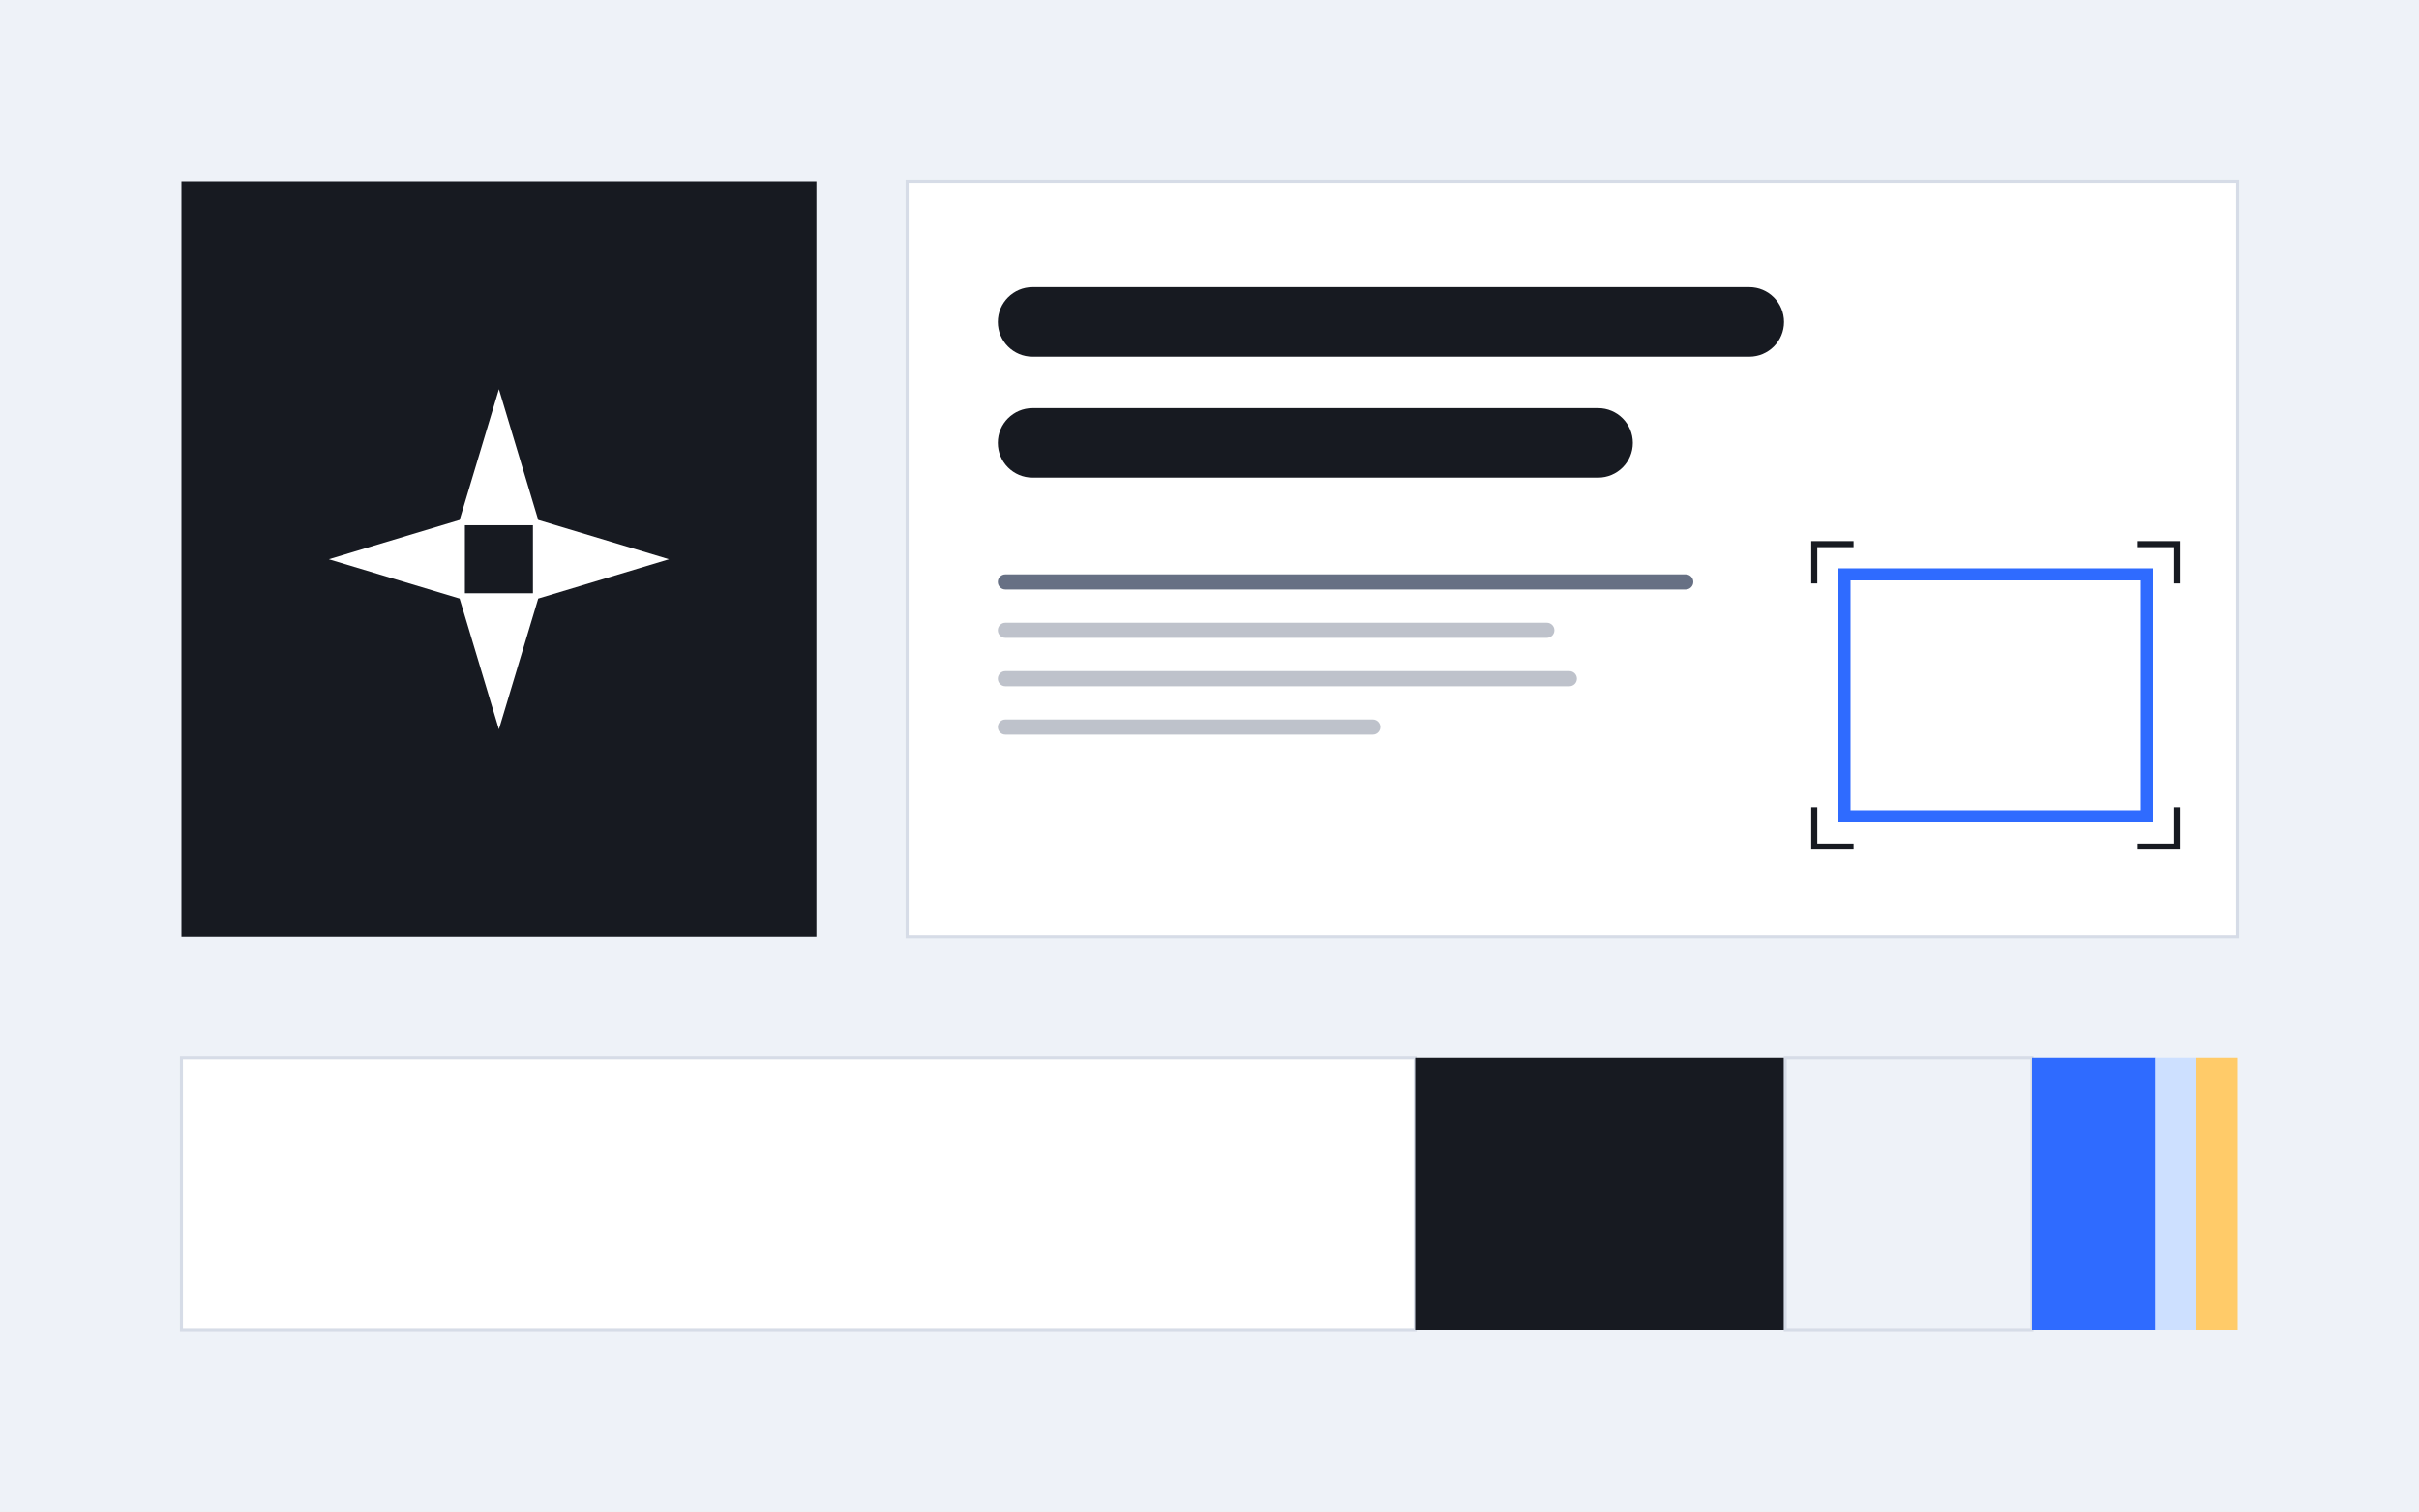
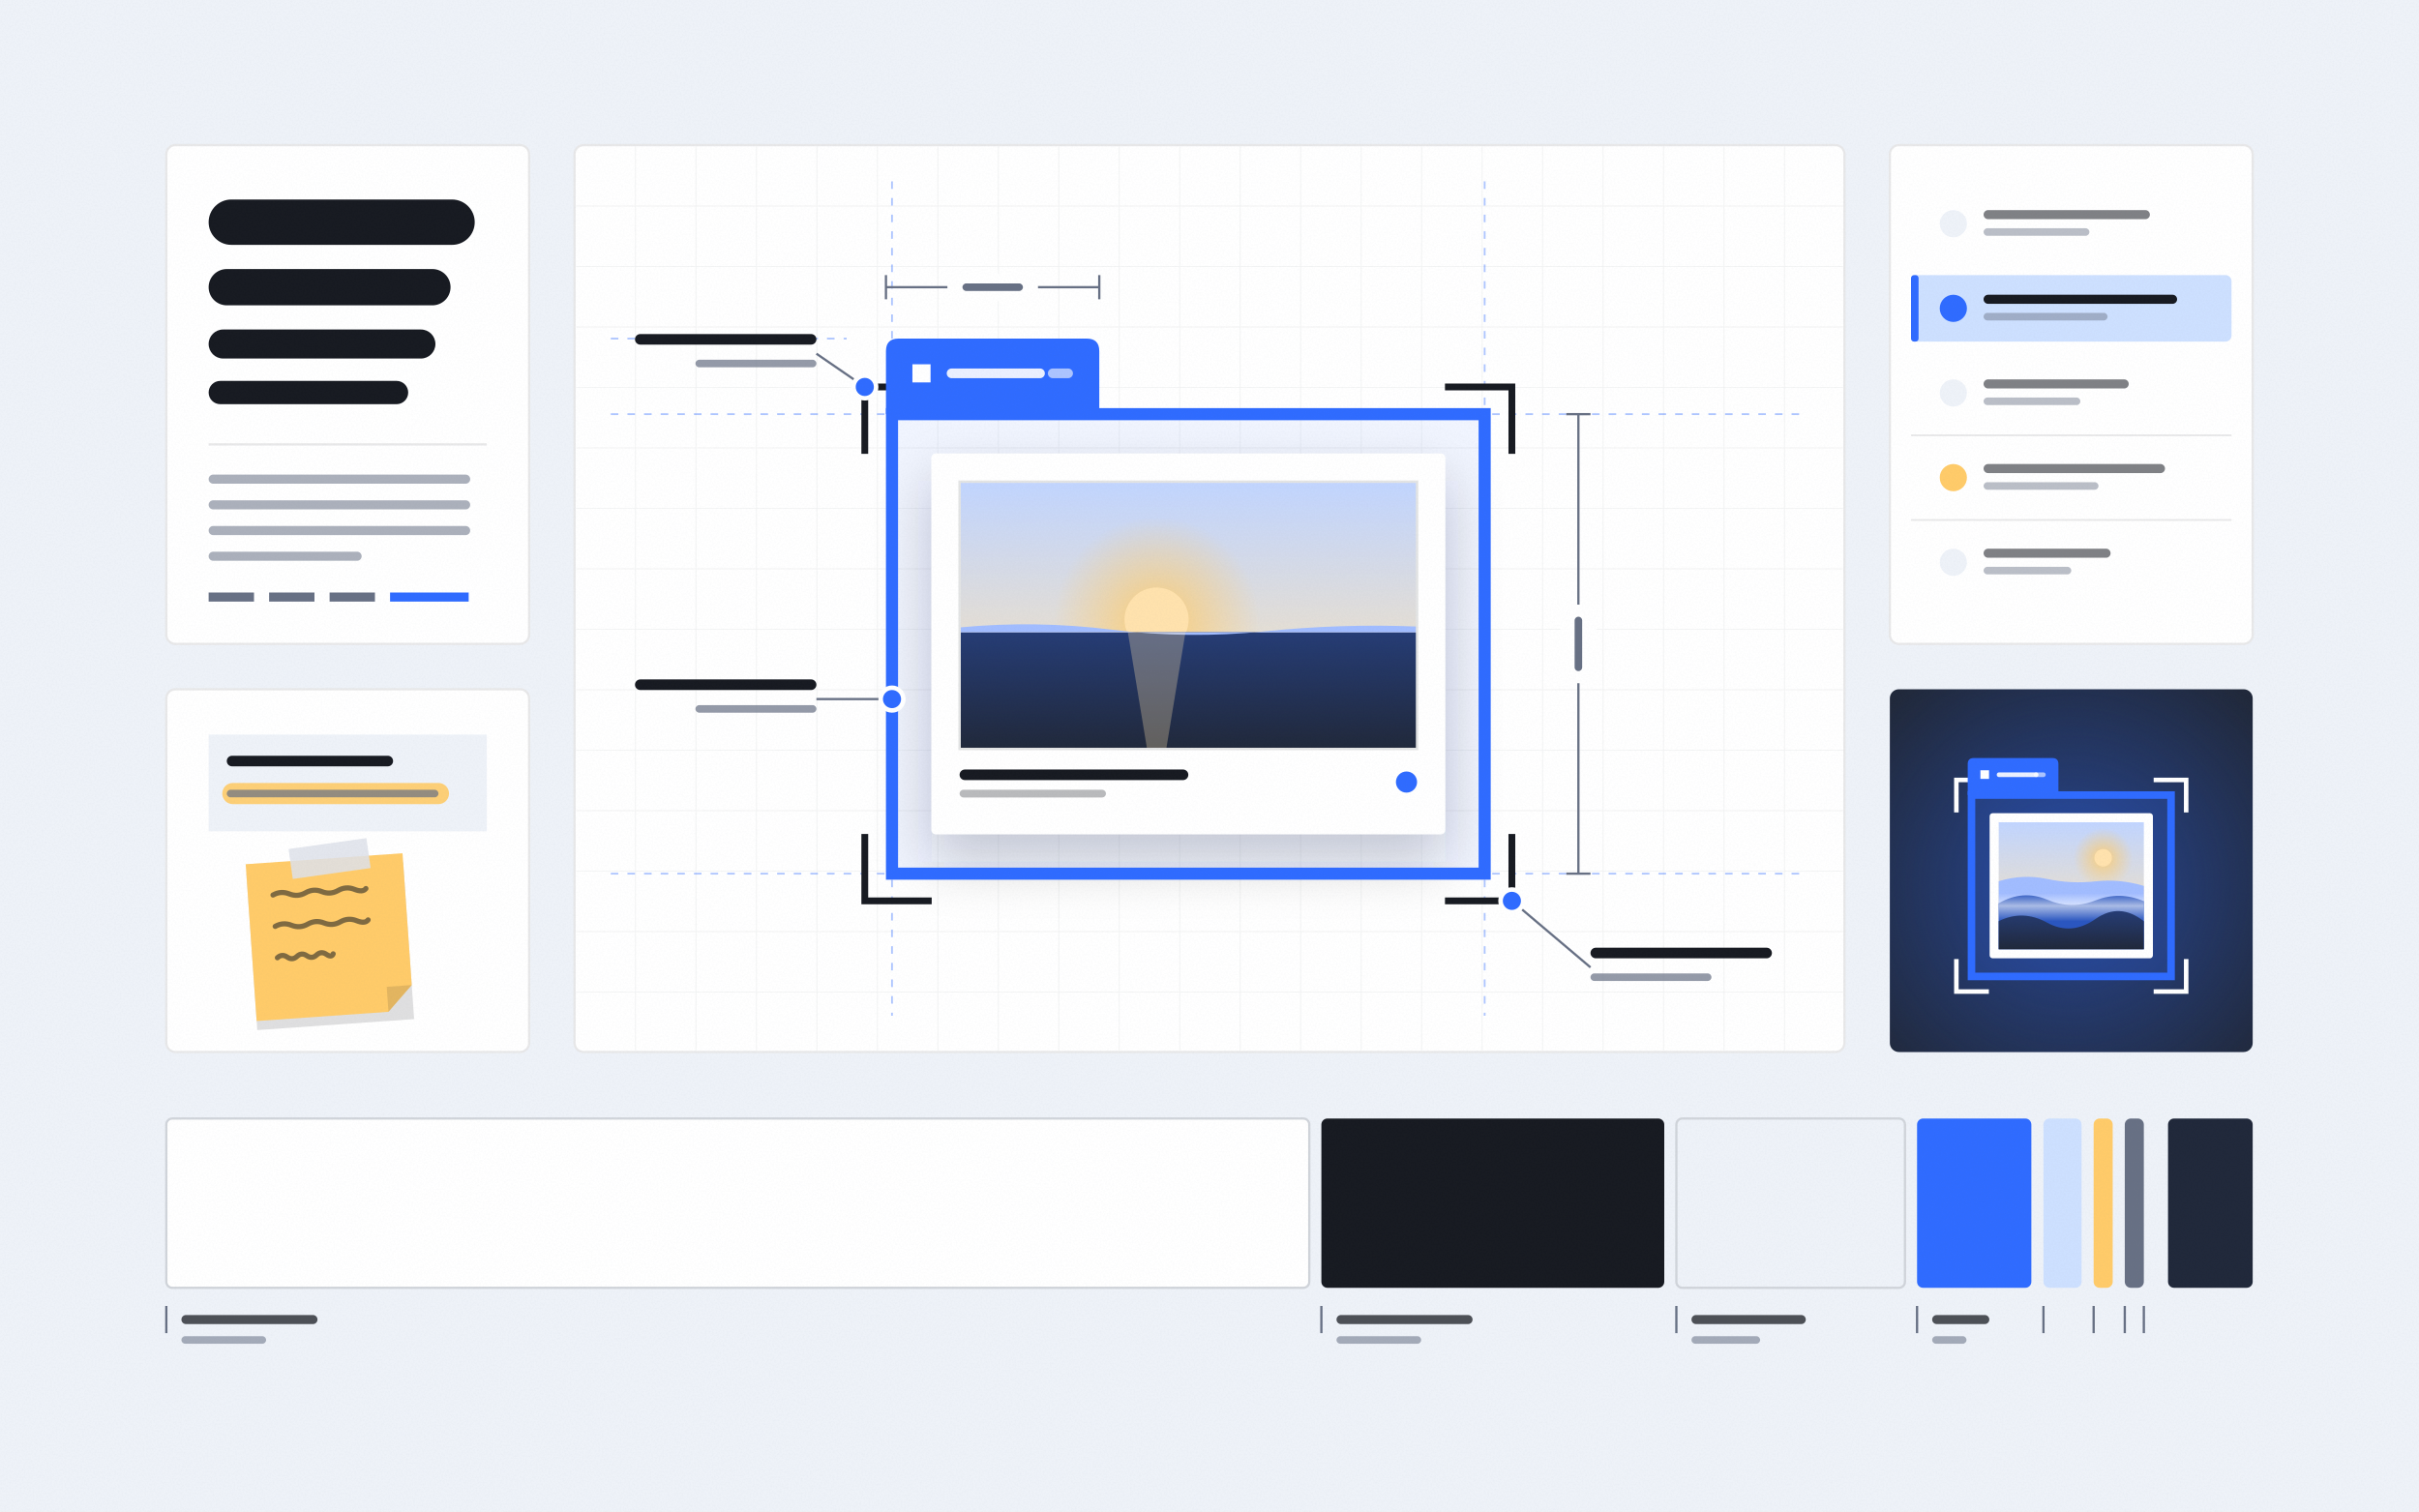
- <svg xmlns="http://www.w3.org/2000/svg" width="1600" height="1000" viewBox="0 0 1600 1000" role="img" aria-label="Starter identity system: mark, palette in proportion, type and the signal window">
+ <svg xmlns="http://www.w3.org/2000/svg" width="1600" height="1000" viewBox="0 0 1600 1000" role="img" aria-label="Starter identity system: the signal window anatomy, type ladder, row states and the palette in proportion">
+   <defs>
+     <linearGradient id="fSky" x2="0" y2="1">
+       <stop stop-color="#C1D5FF" />
+       <stop offset="1" stop-color="#FFE5B4" />
+     </linearGradient>
+     <linearGradient id="fNear" x2="0" y2="1">
+       <stop stop-color="#253C75" />
+       <stop offset="1" stop-color="#20283A" />
+     </linearGradient>
+     <linearGradient id="fMist" x2="0" y2="1">
+       <stop stop-color="#FFFFFF" stop-opacity="0" />
+       <stop offset=".45" stop-color="#FFFFFF" stop-opacity=".6" />
+       <stop offset="1" stop-color="#FFFFFF" stop-opacity="0" />
+     </linearGradient>
+     <radialGradient id="fSun">
+       <stop stop-color="#FFCB69" stop-opacity=".85" />
+       <stop offset="1" stop-color="#FFCB69" stop-opacity="0" />
+     </radialGradient>
+     <linearGradient id="fArea" x2="0" y2="1">
+       <stop stop-color="#2F6BFF" stop-opacity="0.26" />
+       <stop offset="1" stop-color="#2F6BFF" stop-opacity="0" />
+     </linearGradient>
+     <filter id="soft" x="-30%" y="-30%" width="160%" height="160%">
+       <feGaussianBlur stdDeviation="18" />
+     </filter>
+     <pattern id="grid" width="40" height="40" patternUnits="userSpaceOnUse" x="380" y="96">
+       <path d="M40 0H0V40" fill="none" stroke="#20283A" stroke-opacity=".06" stroke-width="1" />
+     </pattern>
+     <radialGradient id="deepLight" cx="1370" cy="586" r="170" gradientUnits="userSpaceOnUse">
+       <stop offset="0" stop-color="#2F6BFF" stop-opacity="0.45" />
+       <stop offset="1" stop-color="#2F6BFF" stop-opacity="0" />
+     </radialGradient>
+     <filter id="grain" x="0" y="0" width="1600" height="1000" filterUnits="userSpaceOnUse">
+       <feTurbulence type="fractalNoise" baseFrequency=".85" numOctaves="2" seed="11" result="n" />
+       <feColorMatrix in="n" values="0 0 0 0 0.125  0 0 0 0 0.157  0 0 0 0 0.227  0 0 0 0.9 -.32" />
+     </filter>
+   </defs>
  <rect width="1600" height="1000" fill="#EEF2F8" />
-   <rect x="120" y="120" width="420" height="500" fill="#171A21" />
-   <g transform="translate(210 250) scale(2.5)">
-     <path fill="#FFFFFF" d="M48 3 58.4 37.6 93 48 58.4 58.4 48 93 37.6 58.4 3 48l34.6-10.4L48 3Z" />
-     <rect width="18" height="18" x="39" y="39" fill="#171A21" />
+   <rect x="380" y="96" width="840" height="600" fill="#FFFFFF" rx="6" stroke="#E8E8E9" stroke-width="1.5" />
+   <rect x="381" y="97" width="838" height="598" fill="url(#grid)" rx="5" />
+   <path d="M404 274L1196 274" stroke="#2F6BFF" stroke-width="1.2" stroke-opacity=".38" stroke-dasharray="5 6" />
+   <path d="M404 578L1196 578" stroke="#2F6BFF" stroke-width="1.2" stroke-opacity=".38" stroke-dasharray="5 6" />
+   <path d="M590 120L590 672" stroke="#2F6BFF" stroke-width="1.2" stroke-opacity=".38" stroke-dasharray="5 6" />
+   <path d="M982 120L982 672" stroke="#2F6BFF" stroke-width="1.2" stroke-opacity=".38" stroke-dasharray="5 6" />
+   <path d="M404 224L560 224" stroke="#2F6BFF" stroke-width="1.2" stroke-opacity=".38" stroke-dasharray="5 6" />
+   <rect x="590" y="274" width="392" height="304" fill="#2F6BFF" fill-opacity=".07" />
+   <rect x="616" y="318" width="340" height="252" fill="#20283A" fill-opacity=".22" filter="url(#soft)" />
+   <rect x="616" y="300" width="340" height="252" fill="#FFFFFF" rx="3" />
+   <rect x="634.7" y="318.7" width="302.6" height="176.8" fill="url(#fSky)" />
+   <circle cx="765" cy="409.9" r="67.8" fill="url(#fSun)" />
+   <circle cx="765" cy="409.9" r="21.2" fill="#FFE2AD" />
+   <rect x="634.7" y="418.3" width="302.6" height="77.2" fill="url(#fNear)" />
+   <path d="M634.7 415.1Q685.1 410.3 735.6 416.6T836.4 417.7T937.3 414.5V418.3H634.7Z" fill="#A1BCFF" />
+   <path d="M746 418.3H784.1L771.4 495.5H758.7Z" fill="#FFE2AD" fill-opacity="0.3" />
+   <rect x="634.7" y="318.7" width="302.6" height="176.8" fill="none" stroke="#E3E4E4" stroke-width="1.6" />
+   <rect x="634.7" y="509.1" width="151.3" height="7" rx="3.5" fill="#171A21" />
+   <rect x="634.7" y="522.5" width="96.8" height="5.1" rx="2.6" fill="#B9BABC" />
+   <circle cx="930.3" cy="517.4" r="7" fill="#2F6BFF" />
+   <rect x="590" y="274" width="392" height="304" fill="none" stroke="#2F6BFF" stroke-width="8" />
+   <path d="M572 298V256H614M958 256H1000V298M1000 554V596H958M614 596H572V554" fill="none" stroke="#171A21" stroke-width="4.5" stroke-linecap="square" />
+   <g>
+     <path d="M586 274V232.3Q586 224 594.3 224H718.8Q727.1 224 727.1 232.3V274Z" fill="#2F6BFF" />
+     <rect x="603.5" y="241" width="12" height="12" fill="#FFFFFF" />
+     <rect x="626.2" y="243.8" width="64.9" height="6.4" rx="3.2" fill="#FFFFFF" fill-opacity="0.9" />
+     <rect x="693.1" y="243.8" width="16.6" height="6.4" rx="3.2" fill="#FFFFFF" fill-opacity="0.6" />
  </g>
-   <rect x="600" y="120" width="880" height="500" fill="#FFFFFF" stroke="#D6DCE7" stroke-width="2" />
-   <rect x="660" y="190" width="520" height="46" rx="23" fill="#171A21" fill-opacity="1" />
-   <rect x="660" y="270" width="420" height="46" rx="23" fill="#171A21" fill-opacity="1" />
-   <rect x="660" y="380" width="460" height="10" rx="5" fill="#677084" fill-opacity="1" />
-   <rect x="660" y="412" width="368.1" height="10" rx="5" fill="#677084" fill-opacity="0.425" />
-   <rect x="660" y="444" width="383" height="10" rx="5" fill="#677084" fill-opacity="0.425" />
-   <rect x="660" y="476" width="253" height="10" rx="5" fill="#677084" fill-opacity="0.425" />
-   <rect x="1220" y="380" width="200" height="160" fill="none" stroke="#2F6BFF" stroke-width="8" />
-   <path d="M1200 386V360H1226" fill="none" stroke="#171A21" stroke-width="4" />
-   <path d="M1440 386V360H1414" fill="none" stroke="#171A21" stroke-width="4" />
-   <path d="M1200 534V560H1226" fill="none" stroke="#171A21" stroke-width="4" />
-   <path d="M1440 534V560H1414" fill="none" stroke="#171A21" stroke-width="4" />
-   <rect x="120" y="700" width="816" height="180" fill="#FFFFFF" stroke="#D6DCE7" stroke-width="2" />
-   <rect x="936" y="700" width="244.8" height="180" fill="#171A21" stroke="#D6DCE7" stroke-width="0" />
-   <rect x="1180.8" y="700" width="163.2" height="180" fill="#EEF2F8" stroke="#D6DCE7" stroke-width="2" />
-   <rect x="1344" y="700" width="81.6" height="180" fill="#2F6BFF" stroke="#D6DCE7" stroke-width="0" />
-   <rect x="1425.6" y="700" width="27.2" height="180" fill="#CDE0FF" stroke="#D6DCE7" stroke-width="0" />
-   <rect x="1452.8" y="700" width="27.2" height="180" fill="#FFCB69" stroke="#D6DCE7" stroke-width="0" />
+   <path d="M586 190L727.1 190" stroke="#677084" stroke-width="1.5" />
+   <path d="M586 182L586 198" stroke="#677084" stroke-width="1.5" />
+   <path d="M727.1 182L727.1 198" stroke="#677084" stroke-width="1.5" />
+   <rect x="626.6" y="181" width="60" height="18" fill="#FFFFFF" rx="9" />
+   <rect x="636.6" y="187.5" width="40" height="5" rx="2.5" fill="#677084" />
+   <path d="M1044 274L1044 578" stroke="#677084" stroke-width="1.5" />
+   <path d="M1036 274L1052 274" stroke="#677084" stroke-width="1.5" />
+   <path d="M1036 578L1052 578" stroke="#677084" stroke-width="1.5" />
+   <rect x="1032" y="400" width="24" height="52" fill="#FFFFFF" />
+   <rect x="1041.5" y="408" width="5" height="36" fill="#677084" rx="2.5" />
+   <path d="M572 256L540 234" stroke="#677084" stroke-width="1.5" fill="none" />
+   <circle cx="572" cy="256" r="7.5" fill="#2F6BFF" stroke="#FFFFFF" stroke-width="3" />
+   <rect x="420" y="221" width="120" height="7" rx="3.5" fill="#171A21" />
+   <rect x="460" y="238" width="80" height="5" rx="2.5" fill="#677084" fill-opacity="0.7" />
+   <path d="M590 462.5L540 462.5" stroke="#677084" stroke-width="1.5" fill="none" />
+   <circle cx="590" cy="462.5" r="7.5" fill="#2F6BFF" stroke="#FFFFFF" stroke-width="3" />
+   <rect x="420" y="449.5" width="120" height="7" rx="3.5" fill="#171A21" />
+   <rect x="460" y="466.5" width="80" height="5" rx="2.5" fill="#677084" fill-opacity="0.7" />
+   <path d="M1000 596L1052 640" stroke="#677084" stroke-width="1.5" fill="none" />
+   <circle cx="1000" cy="596" r="7.5" fill="#2F6BFF" stroke="#FFFFFF" stroke-width="3" />
+   <rect x="1052" y="627" width="120" height="7" rx="3.5" fill="#171A21" />
+   <rect x="1052" y="644" width="80" height="5" rx="2.5" fill="#677084" fill-opacity="0.7" />
+   <rect x="110" y="96" width="240" height="330" fill="#FFFFFF" rx="6" stroke="#E8E8E9" stroke-width="1.5" />
+   <rect x="138" y="132" width="176" height="30" rx="15" fill="#171A21" />
+   <rect x="138" y="178" width="160" height="24" rx="12" fill="#171A21" />
+   <rect x="138" y="218" width="150" height="19.2" rx="9.6" fill="#171A21" />
+   <rect x="138" y="252" width="132" height="15.4" rx="7.7" fill="#171A21" />
+   <path d="M138 294L322 294" stroke="#E8E8E9" stroke-width="1.5" />
+   <rect x="138" y="314" width="173" height="6" rx="3" fill="#677084" fill-opacity="0.55" />
+   <rect x="138" y="331" width="173" height="6" rx="3" fill="#677084" fill-opacity="0.55" />
+   <rect x="138" y="348" width="173" height="6" rx="3" fill="#677084" fill-opacity="0.55" />
+   <rect x="138" y="365" width="101.2" height="6" rx="3" fill="#677084" fill-opacity="0.55" />
+   <rect x="138" y="392" width="30" height="6" fill="#677084" />
+   <rect x="178" y="392" width="30" height="6" fill="#677084" />
+   <rect x="218" y="392" width="30" height="6" fill="#677084" />
+   <rect x="258" y="392" width="52" height="6" fill="#2F6BFF" />
+   <rect x="110" y="456" width="240" height="240" fill="#FFFFFF" rx="6" stroke="#E8E8E9" stroke-width="1.5" />
+   <rect x="138" y="486" width="184" height="64" fill="#EEF2F8" />
+   <rect x="150" y="500" width="110" height="7" rx="3.5" fill="#171A21" />
+   <rect x="147" y="518" width="150" height="14" rx="7" fill="#FFCB69" fill-opacity="0.9" />
+   <rect x="150" y="522.5" width="140" height="5" rx="2.5" fill="#677084" fill-opacity="0.7" />
+   <g transform="rotate(-4 218 620)">
+     <rect x="166" y="574" width="104" height="104" fill="#171A21" fill-opacity=".14" />
+     <path d="M166 568H270V655.4L253.4 672H166Z" fill="#FFCB69" />
+     <path d="M270 655.4L253.4 672V655.4Z" fill="#7F6A41" fill-opacity=".22" />
+     <path d="M182.6 589.6q5.4 -2.6 10.8 0t10.8 0t10.8 0t10.8 0t10.8 0t7.6 0" fill="none" stroke="#7F6A41" stroke-width="3.4" stroke-linecap="round" />
+     <path d="M182.6 610.4q5.4 -2.6 10.8 0t10.8 0t10.8 0t10.8 0t10.8 0t7.6 0" fill="none" stroke="#7F6A41" stroke-width="3.4" stroke-linecap="round" />
+     <path d="M182.6 631.2q3.2 -2.6 6.5 0t6.5 0t6.5 0t6.5 0t6.5 0t4.5 0" fill="none" stroke="#7F6A41" stroke-width="3.4" stroke-linecap="round" />
+   </g>
+   <rect x="192" y="558" width="52" height="20" fill="#DEE2EA" fill-opacity=".85" transform="rotate(-8 218 568)" />
+   <rect x="1250" y="96" width="240" height="330" fill="#FFFFFF" rx="6" stroke="#E8E8E9" stroke-width="1.5" />
+   <circle cx="1292" cy="148" r="9" fill="#EEF2F8" />
+   <rect x="1312" y="139" width="110" height="6" rx="3" fill="#7F8185" />
+   <rect x="1312" y="151" width="70" height="5" rx="2.5" fill="#677084" fill-opacity="0.45" />
+   <rect x="1264" y="182" width="212" height="44" fill="#CDE0FF" rx="4" />
+   <rect x="1264" y="182" width="5" height="44" fill="#2F6BFF" rx="2" />
+   <circle cx="1292" cy="204" r="9" fill="#2F6BFF" />
+   <rect x="1312" y="195" width="128" height="6" rx="3" fill="#171A21" />
+   <rect x="1312" y="207" width="82" height="5" rx="2.5" fill="#677084" fill-opacity="0.45" />
+   <circle cx="1292" cy="260" r="9" fill="#EEF2F8" />
+   <rect x="1312" y="251" width="96" height="6" rx="3" fill="#7F8185" />
+   <rect x="1312" y="263" width="64" height="5" rx="2.5" fill="#677084" fill-opacity="0.45" />
+   <path d="M1264 288L1476 288" stroke="#E8E8E9" stroke-width="1.2" />
+   <circle cx="1292" cy="316" r="9" fill="#FFCB69" />
+   <rect x="1312" y="307" width="120" height="6" rx="3" fill="#7F8185" />
+   <rect x="1312" y="319" width="76" height="5" rx="2.5" fill="#677084" fill-opacity="0.45" />
+   <path d="M1264 344L1476 344" stroke="#E8E8E9" stroke-width="1.2" />
+   <circle cx="1292" cy="372" r="9" fill="#EEF2F8" />
+   <rect x="1312" y="363" width="84" height="6" rx="3" fill="#7F8185" />
+   <rect x="1312" y="375" width="58" height="5" rx="2.5" fill="#677084" fill-opacity="0.45" />
+   <rect x="1250" y="456" width="240" height="240" fill="#20283A" rx="6" />
+   <rect x="1250" y="456" width="240" height="240" fill="url(#deepLight)" rx="6" />
+   <rect x="1304" y="526" width="132" height="120" fill="#2F6BFF" fill-opacity=".18" />
+   <rect x="1316" y="538" width="108" height="96" fill="#FFFFFF" rx="2" />
+   <rect x="1322" y="544" width="96" height="84" fill="url(#fSky)" />
+   <circle cx="1391.1" cy="567.5" r="19.6" fill="url(#fSun)" />
+   <circle cx="1391.1" cy="567.5" r="5.8" fill="#FFE2AD" />
+   <path d="M1322 583Q1338 578.1 1354 581.5T1386 583.1T1418 586.1V628H1322Z" fill="#A1BCFF" />
+   <path d="M1322 597.6Q1338 588.4 1354 595.2T1386 595.7T1418 596.2V628H1322Z" fill="#2A56C0" />
+   <rect x="1322" y="591" width="96" height="18.5" fill="url(#fMist)" />
+   <path d="M1322 609.4Q1338 601.6 1354 610.4T1386 608T1418 609.5V628H1322Z" fill="url(#fNear)" />
+   <rect x="1304" y="526" width="132" height="120" fill="none" stroke="#2F6BFF" stroke-width="5" />
+   <path d="M1294 536V516H1314M1426 516H1446V536M1446 636V656H1426M1314 656H1294V636" fill="none" stroke="#FFFFFF" stroke-width="3" stroke-linecap="square" />
+   <g>
+     <path d="M1301.5 526V505.5Q1301.5 501.5 1305.5 501.5H1357.5Q1361.5 501.5 1361.5 505.5V526Z" fill="#2F6BFF" />
+     <rect x="1309.9" y="509.6" width="5.7" height="5.7" fill="#FFFFFF" />
+     <rect x="1320.7" y="511" width="27.6" height="3.1" rx="1.5" fill="#FFFFFF" fill-opacity="0.9" />
+     <rect x="1345.2" y="511" width="7.9" height="3.1" rx="1.5" fill="#FFFFFF" fill-opacity="0.6" />
+   </g>
+   <g>
+     <rect x="110" y="740" width="756" height="112" fill="#FFFFFF" rx="4" stroke="#D0D4DA" stroke-width="1.5" />
+     <rect x="874" y="740" width="226.8" height="112" fill="#171A21" rx="4" />
+     <rect x="1108.8" y="740" width="151.2" height="112" fill="#EEF2F8" rx="4" stroke="#D0D4DA" stroke-width="1.5" />
+     <rect x="1268" y="740" width="75.6" height="112" fill="#2F6BFF" rx="4" />
+     <rect x="1351.6" y="740" width="25.2" height="112" fill="#CDE0FF" rx="4" />
+     <rect x="1384.8" y="740" width="12.6" height="112" fill="#FFCB69" rx="4" />
+     <rect x="1405.4" y="740" width="12.6" height="112" fill="#677084" rx="4" />
+   </g>
+   <rect x="1434" y="740" width="56" height="112" fill="#20283A" rx="4" />
+   <path d="M110 864L110 882" stroke="#677084" stroke-width="1.5" />
+   <rect x="120" y="870" width="90" height="6" rx="3" fill="#171A21" fill-opacity="0.75" />
+   <rect x="120" y="884" width="56" height="5" rx="2.5" fill="#677084" fill-opacity="0.55" />
+   <path d="M874 864L874 882" stroke="#677084" stroke-width="1.5" />
+   <rect x="884" y="870" width="90" height="6" rx="3" fill="#171A21" fill-opacity="0.75" />
+   <rect x="884" y="884" width="56" height="5" rx="2.5" fill="#677084" fill-opacity="0.55" />
+   <path d="M1108.8 864L1108.8 882" stroke="#677084" stroke-width="1.5" />
+   <rect x="1118.8" y="870" width="75.6" height="6" rx="3" fill="#171A21" fill-opacity="0.75" />
+   <rect x="1118.8" y="884" width="45.4" height="5" rx="2.5" fill="#677084" fill-opacity="0.55" />
+   <path d="M1268 864L1268 882" stroke="#677084" stroke-width="1.5" />
+   <rect x="1278" y="870" width="37.8" height="6" rx="3" fill="#171A21" fill-opacity="0.75" />
+   <rect x="1278" y="884" width="22.7" height="5" rx="2.5" fill="#677084" fill-opacity="0.55" />
+   <path d="M1351.6 864L1351.6 882" stroke="#677084" stroke-width="1.5" />
+   <path d="M1384.8 864L1384.8 882" stroke="#677084" stroke-width="1.5" />
+   <path d="M1405.4 864L1405.4 882" stroke="#677084" stroke-width="1.5" />
+   <path d="M1418 864L1418 882" stroke="#677084" stroke-width="1.5" />
+   <rect width="1600" height="1000" fill="#000" filter="url(#grain)" opacity=".06" />
</svg>
